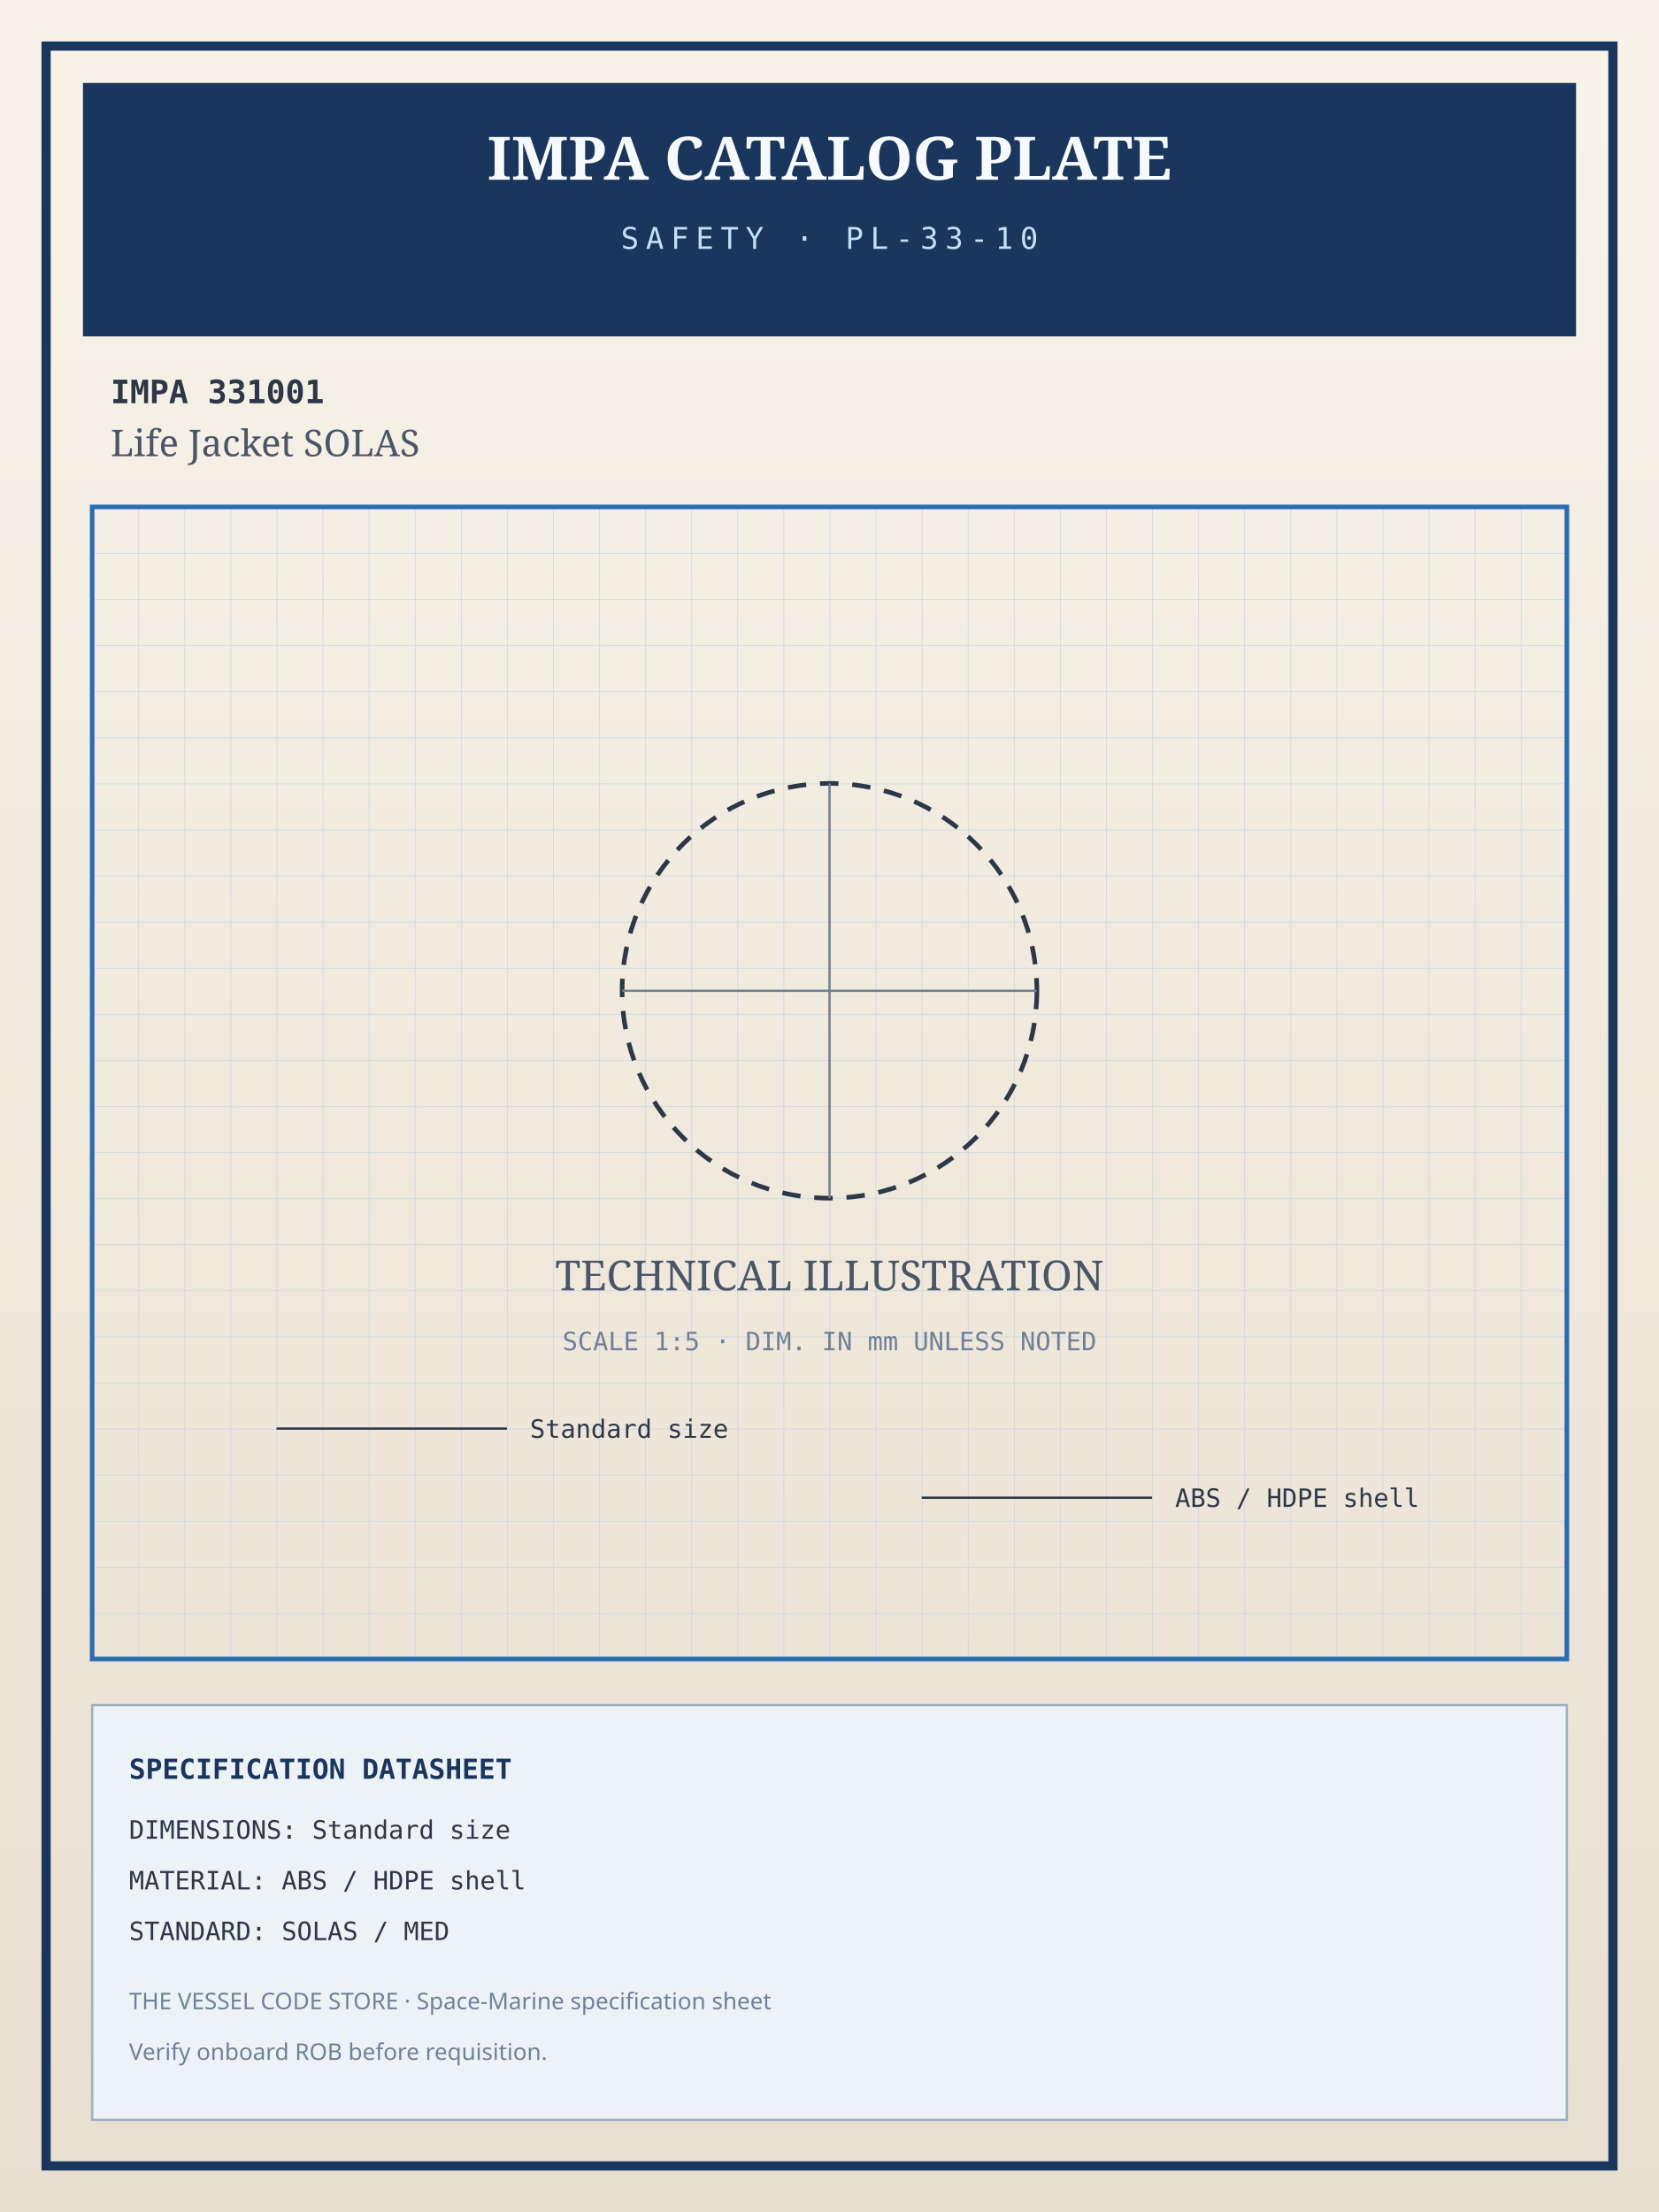
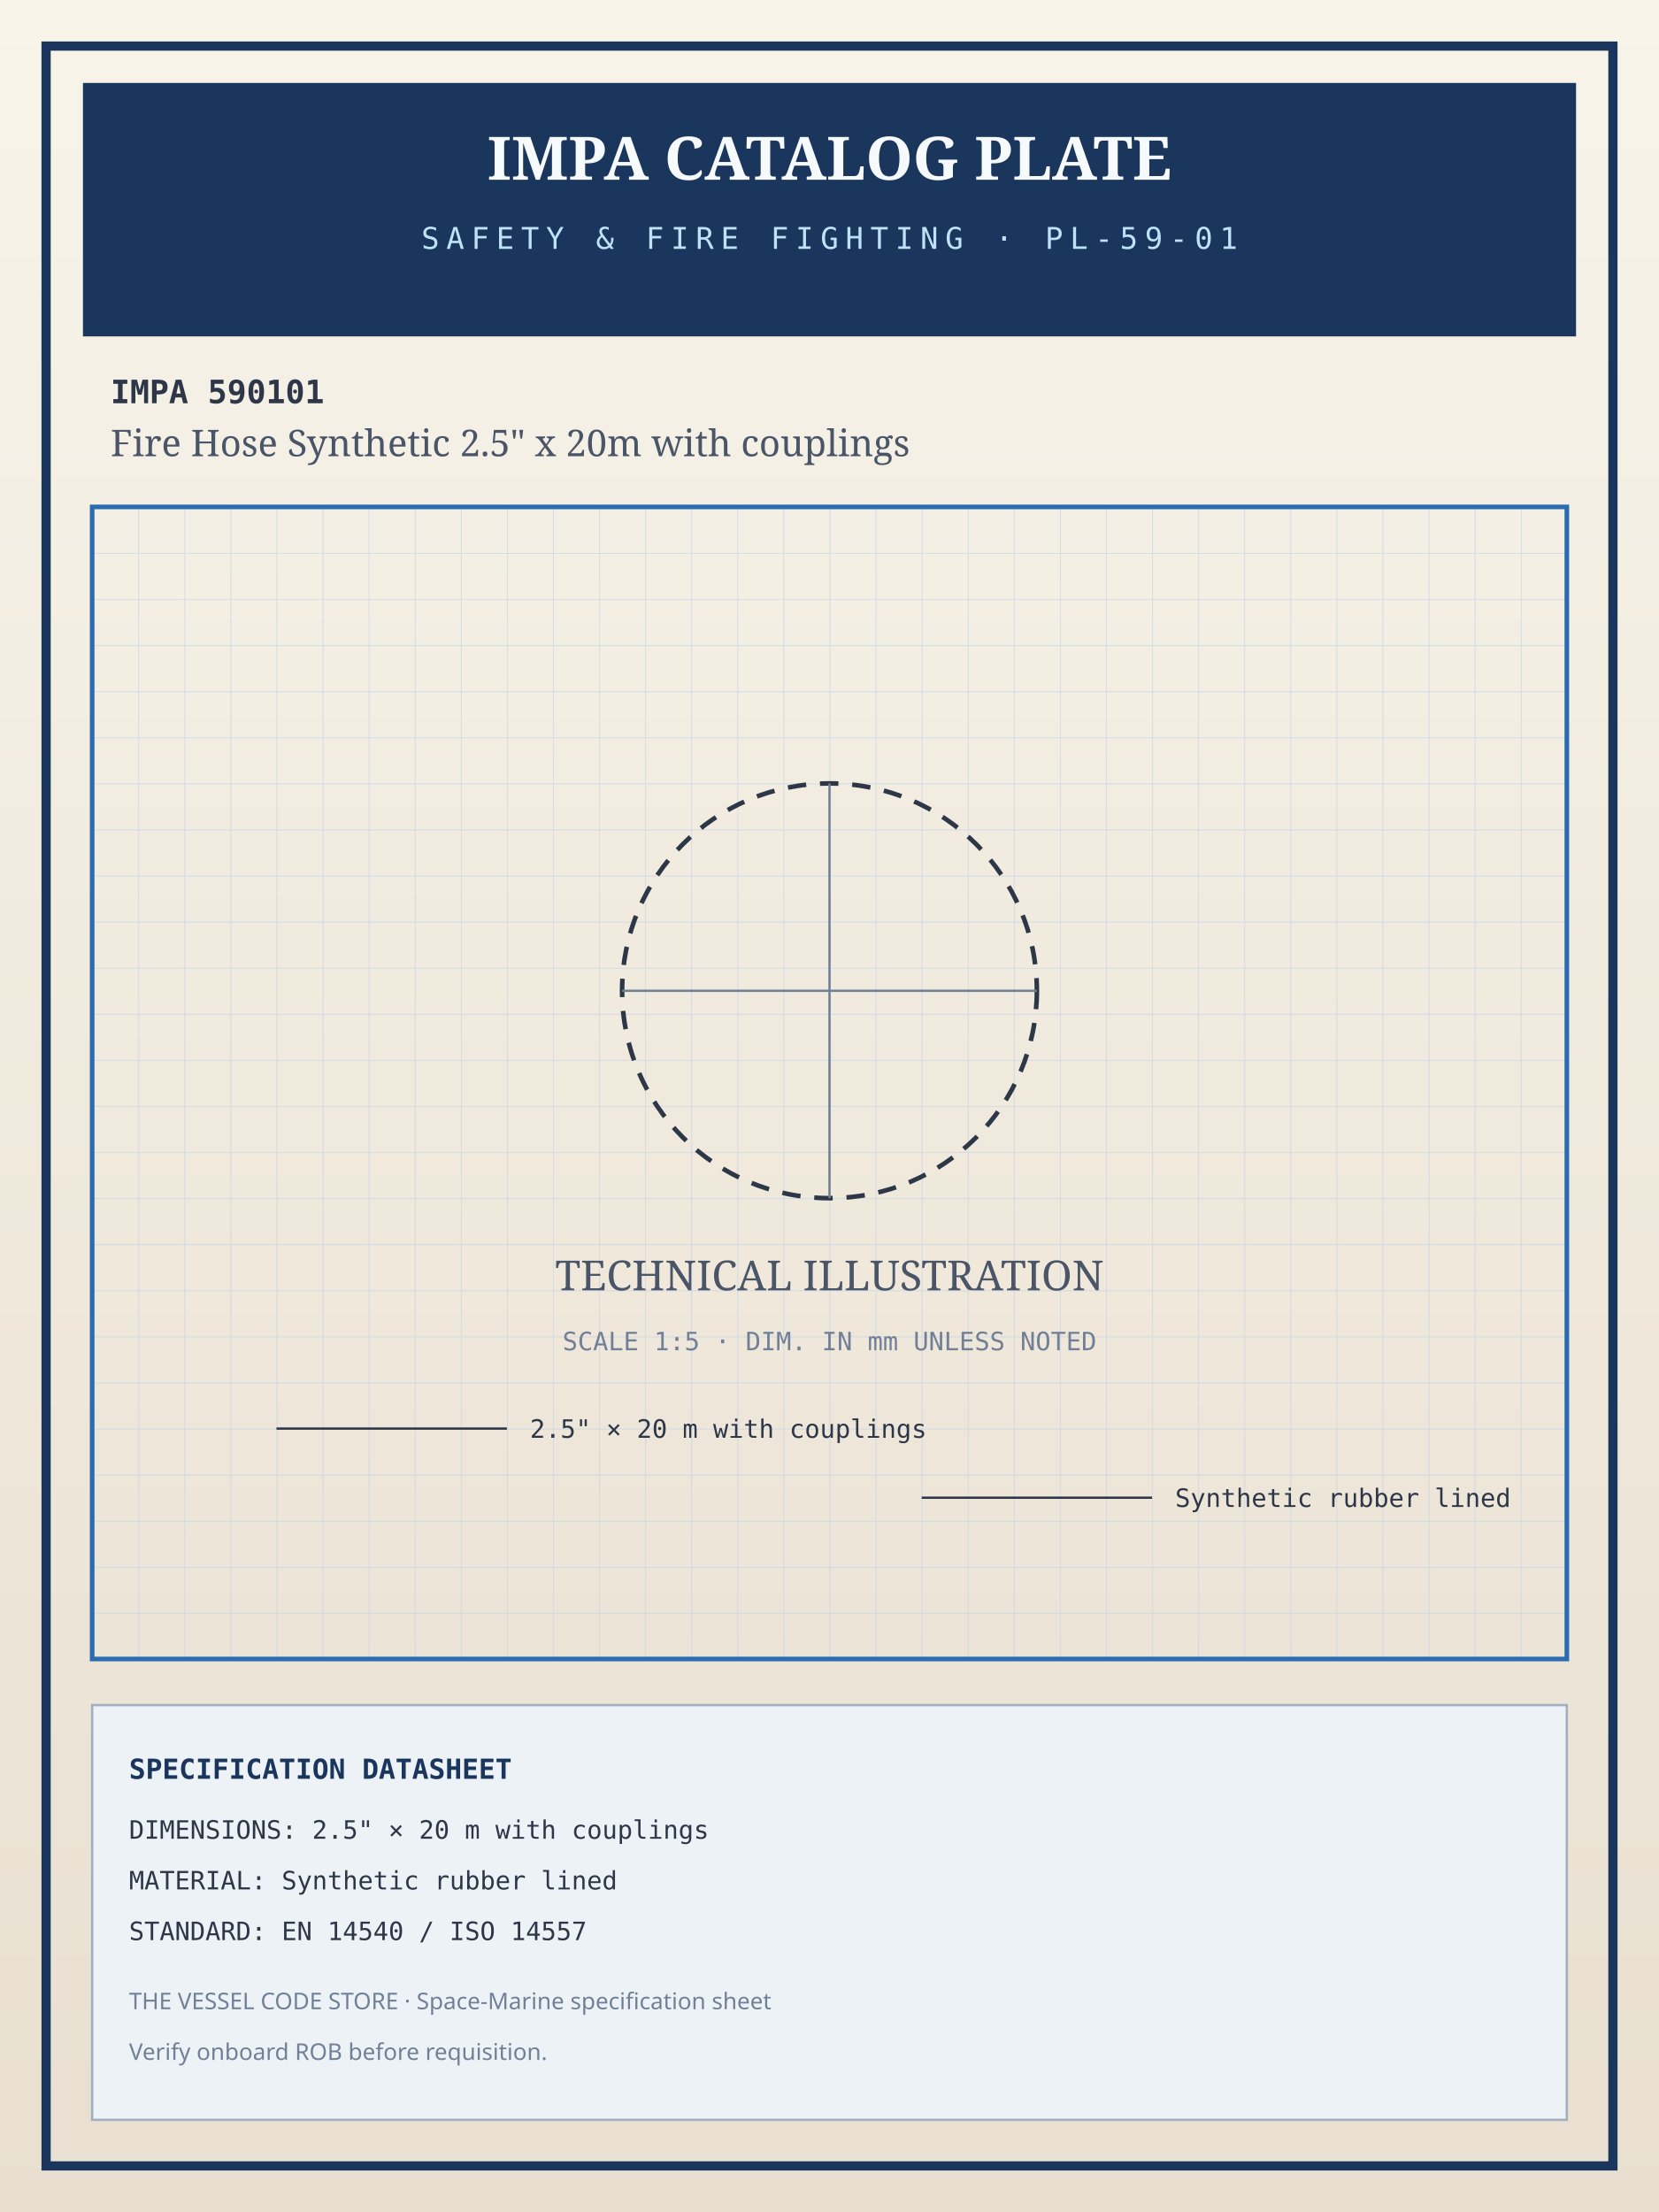
- <svg xmlns="http://www.w3.org/2000/svg" viewBox="0 0 720 960" role="img" aria-label="Life Jacket SOLAS catalog plate">
+ <svg xmlns="http://www.w3.org/2000/svg" viewBox="0 0 720 960" role="img" aria-label="Fire Hose Synthetic 2.5&quot; x 20m with couplings catalog plate">
  <defs>
-     <pattern id="grid-331001" width="20" height="20" patternUnits="userSpaceOnUse">
+     <pattern id="grid-590101" width="20" height="20" patternUnits="userSpaceOnUse">
      <path d="M 20 0 L 0 0 0 20" fill="none" stroke="#c5d4e8" stroke-width="0.5" />
    </pattern>
-     <linearGradient id="paper-331001" x1="0" y1="0" x2="0" y2="1">
+     <linearGradient id="paper-590101" x1="0" y1="0" x2="0" y2="1">
      <stop offset="0%" stop-color="#f8f4ea" />
      <stop offset="100%" stop-color="#e8dfd0" />
    </linearGradient>
  </defs>
-   <rect width="720" height="960" fill="url(#paper-331001)" />
+   <rect width="720" height="960" fill="url(#paper-590101)" />
  <rect x="20" y="20" width="680" height="920" fill="none" stroke="#1a365d" stroke-width="4" />
  <rect x="36" y="36" width="648" height="110" fill="#1a365d" />
  <text x="360" y="78" text-anchor="middle" fill="#f7fafc" font-family="Georgia, serif" font-size="26" font-weight="700">IMPA CATALOG PLATE</text>
-   <text x="360" y="108" text-anchor="middle" fill="#bee3f8" font-family="ui-monospace, monospace" font-size="13" letter-spacing="3">SAFETY · PL-33-10</text>
-   <text x="48" y="175" fill="#2d3748" font-family="ui-monospace,monospace" font-size="14" font-weight="700">IMPA 331001</text>
-   <text x="48" y="198" fill="#4a5568" font-family="Georgia,serif" font-size="16">Life Jacket SOLAS</text>
-   <rect x="40" y="220" width="640" height="500" fill="url(#grid-331001)" stroke="#2b6cb0" stroke-width="2" />
+   <text x="360" y="108" text-anchor="middle" fill="#bee3f8" font-family="ui-monospace, monospace" font-size="13" letter-spacing="3">SAFETY &amp; FIRE FIGHTING · PL-59-01</text>
+   <text x="48" y="175" fill="#2d3748" font-family="ui-monospace,monospace" font-size="14" font-weight="700">IMPA 590101</text>
+   <text x="48" y="198" fill="#4a5568" font-family="Georgia,serif" font-size="16">Fire Hose Synthetic 2.5" x 20m with couplings</text>
+   <rect x="40" y="220" width="640" height="500" fill="url(#grid-590101)" stroke="#2b6cb0" stroke-width="2" />
  <circle cx="360" cy="430" r="90" fill="none" stroke="#2d3748" stroke-width="2" stroke-dasharray="8 6" />
  <line x1="270" y1="430" x2="450" y2="430" stroke="#718096" stroke-width="1" />
  <line x1="360" y1="340" x2="360" y2="520" stroke="#718096" stroke-width="1" />
  <text x="360" y="560" text-anchor="middle" fill="#4a5568" font-family="Georgia, serif" font-size="18">TECHNICAL ILLUSTRATION</text>
  <text x="360" y="586" text-anchor="middle" fill="#718096" font-family="ui-monospace, monospace" font-size="11">SCALE 1:5 · DIM. IN mm UNLESS NOTED</text>
  <line x1="120" y1="620" x2="220" y2="620" stroke="#2d3748" stroke-width="1" />
-   <text x="230" y="624" fill="#2d3748" font-family="ui-monospace,monospace" font-size="11">Standard size</text>
+   <text x="230" y="624" fill="#2d3748" font-family="ui-monospace,monospace" font-size="11">2.5" × 20 m with couplings</text>
  <line x1="400" y1="650" x2="500" y2="650" stroke="#2d3748" stroke-width="1" />
-   <text x="510" y="654" fill="#2d3748" font-family="ui-monospace,monospace" font-size="11">ABS / HDPE shell</text>
+   <text x="510" y="654" fill="#2d3748" font-family="ui-monospace,monospace" font-size="11">Synthetic rubber lined</text>
  <rect x="40" y="740" width="640" height="180" fill="#edf2f7" stroke="#a0aec0" stroke-width="1" />
  <text x="56" y="772" fill="#1a365d" font-family="ui-monospace,monospace" font-size="12" font-weight="700">SPECIFICATION DATASHEET</text>
-   <text x="56" y="798" fill="#2d3748" font-family="ui-monospace,monospace" font-size="11">DIMENSIONS: Standard size</text>
-   <text x="56" y="820" fill="#2d3748" font-family="ui-monospace,monospace" font-size="11">MATERIAL: ABS / HDPE shell</text>
-   <text x="56" y="842" fill="#2d3748" font-family="ui-monospace,monospace" font-size="11">STANDARD: SOLAS / MED</text>
+   <text x="56" y="798" fill="#2d3748" font-family="ui-monospace,monospace" font-size="11">DIMENSIONS: 2.5" × 20 m with couplings</text>
+   <text x="56" y="820" fill="#2d3748" font-family="ui-monospace,monospace" font-size="11">MATERIAL: Synthetic rubber lined</text>
+   <text x="56" y="842" fill="#2d3748" font-family="ui-monospace,monospace" font-size="11">STANDARD: EN 14540 / ISO 14557</text>
  <text x="56" y="872" fill="#718096" font-family="ui-sans-serif,system-ui" font-size="10">THE VESSEL CODE STORE · Space-Marine specification sheet</text>
  <text x="56" y="894" fill="#718096" font-family="ui-sans-serif,system-ui" font-size="10">Verify onboard ROB before requisition.</text>
</svg>
